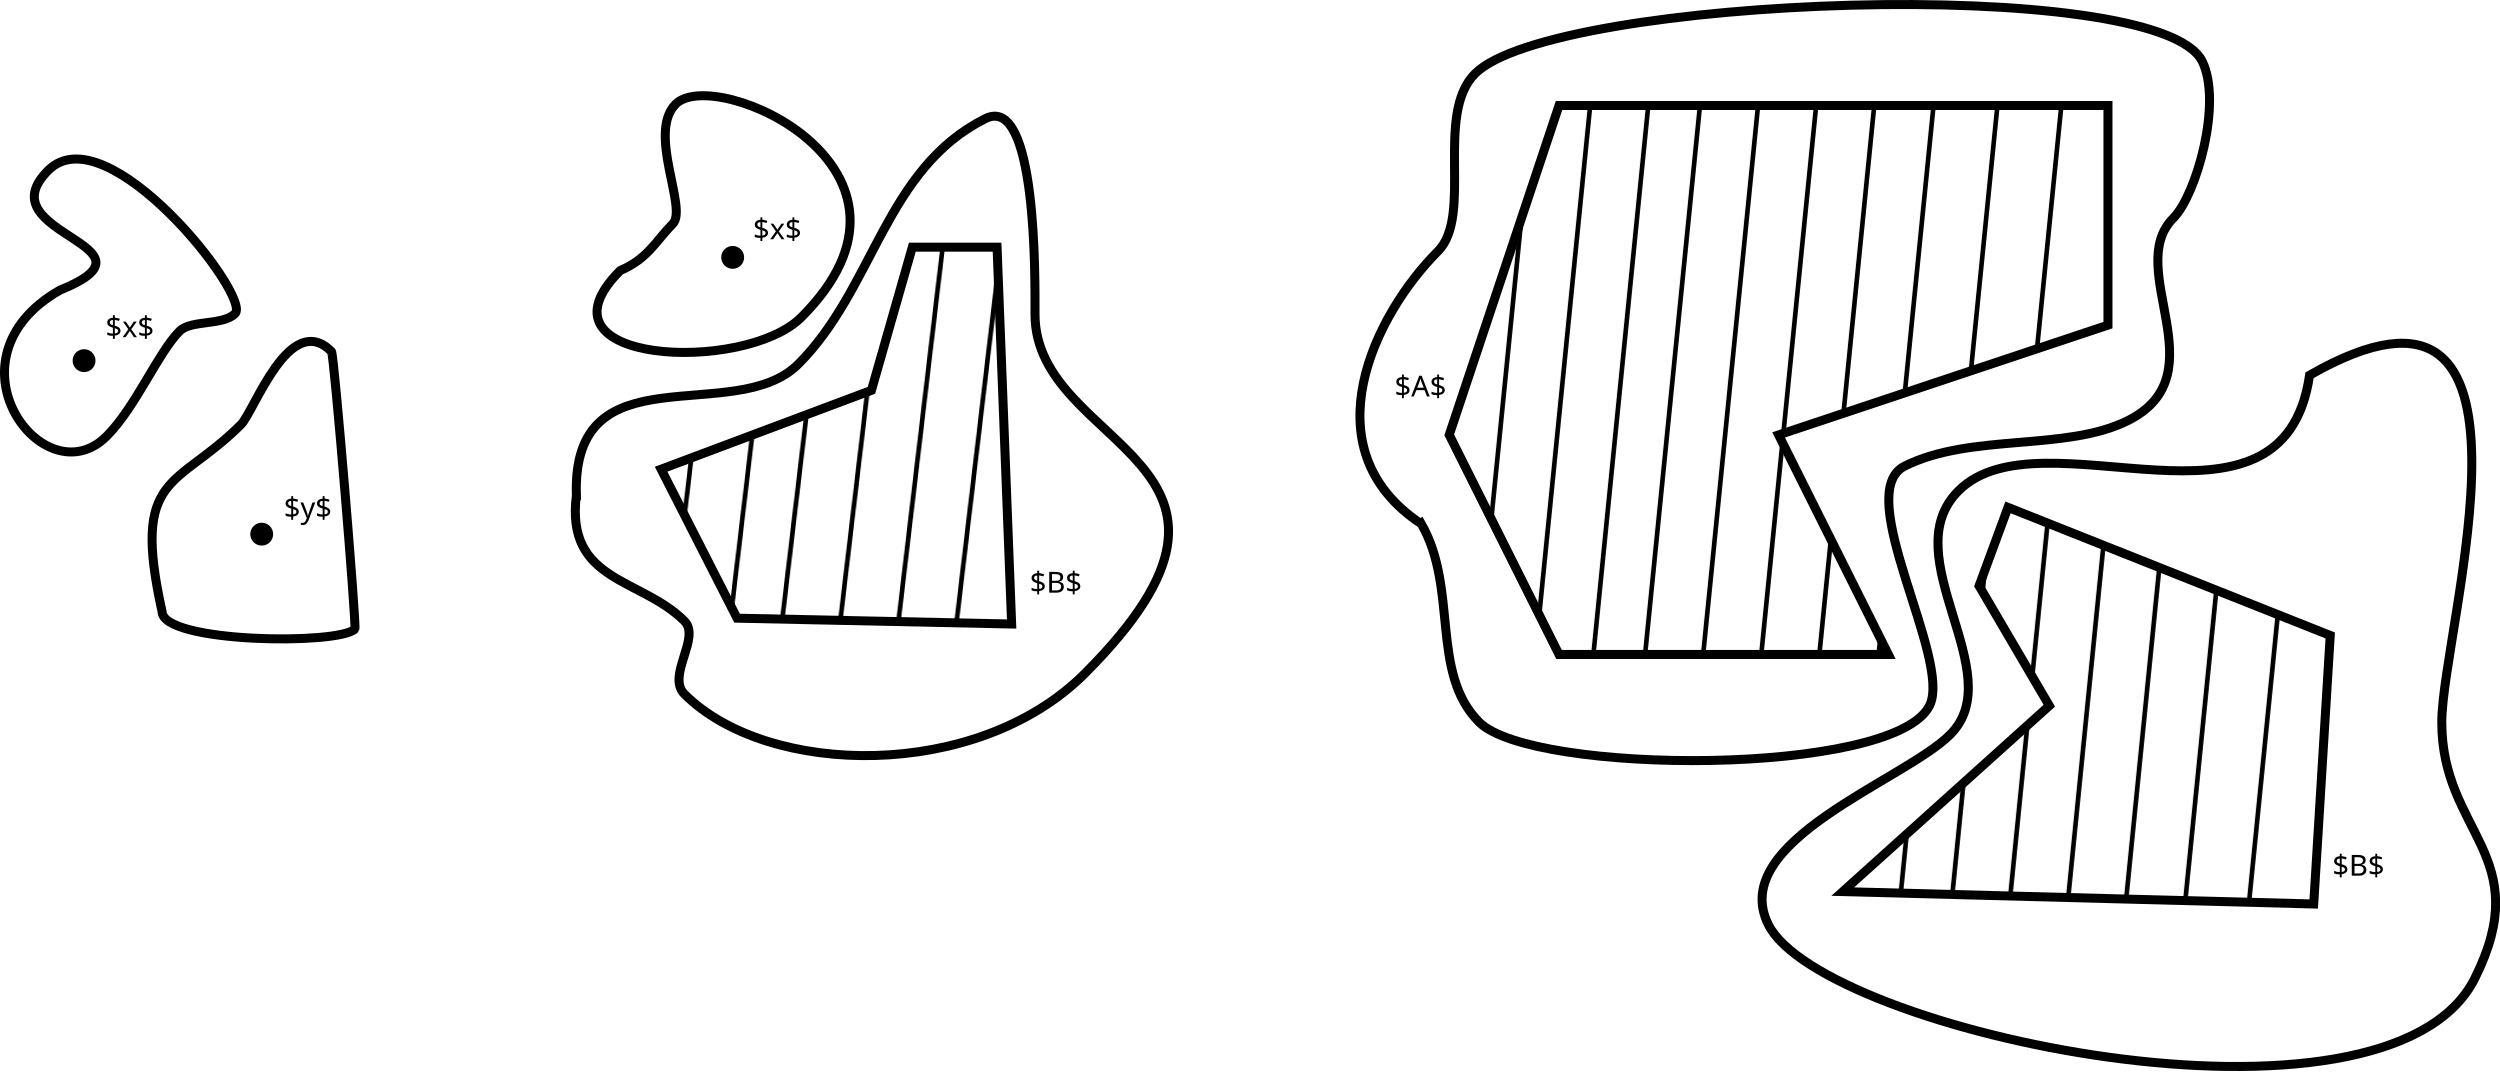
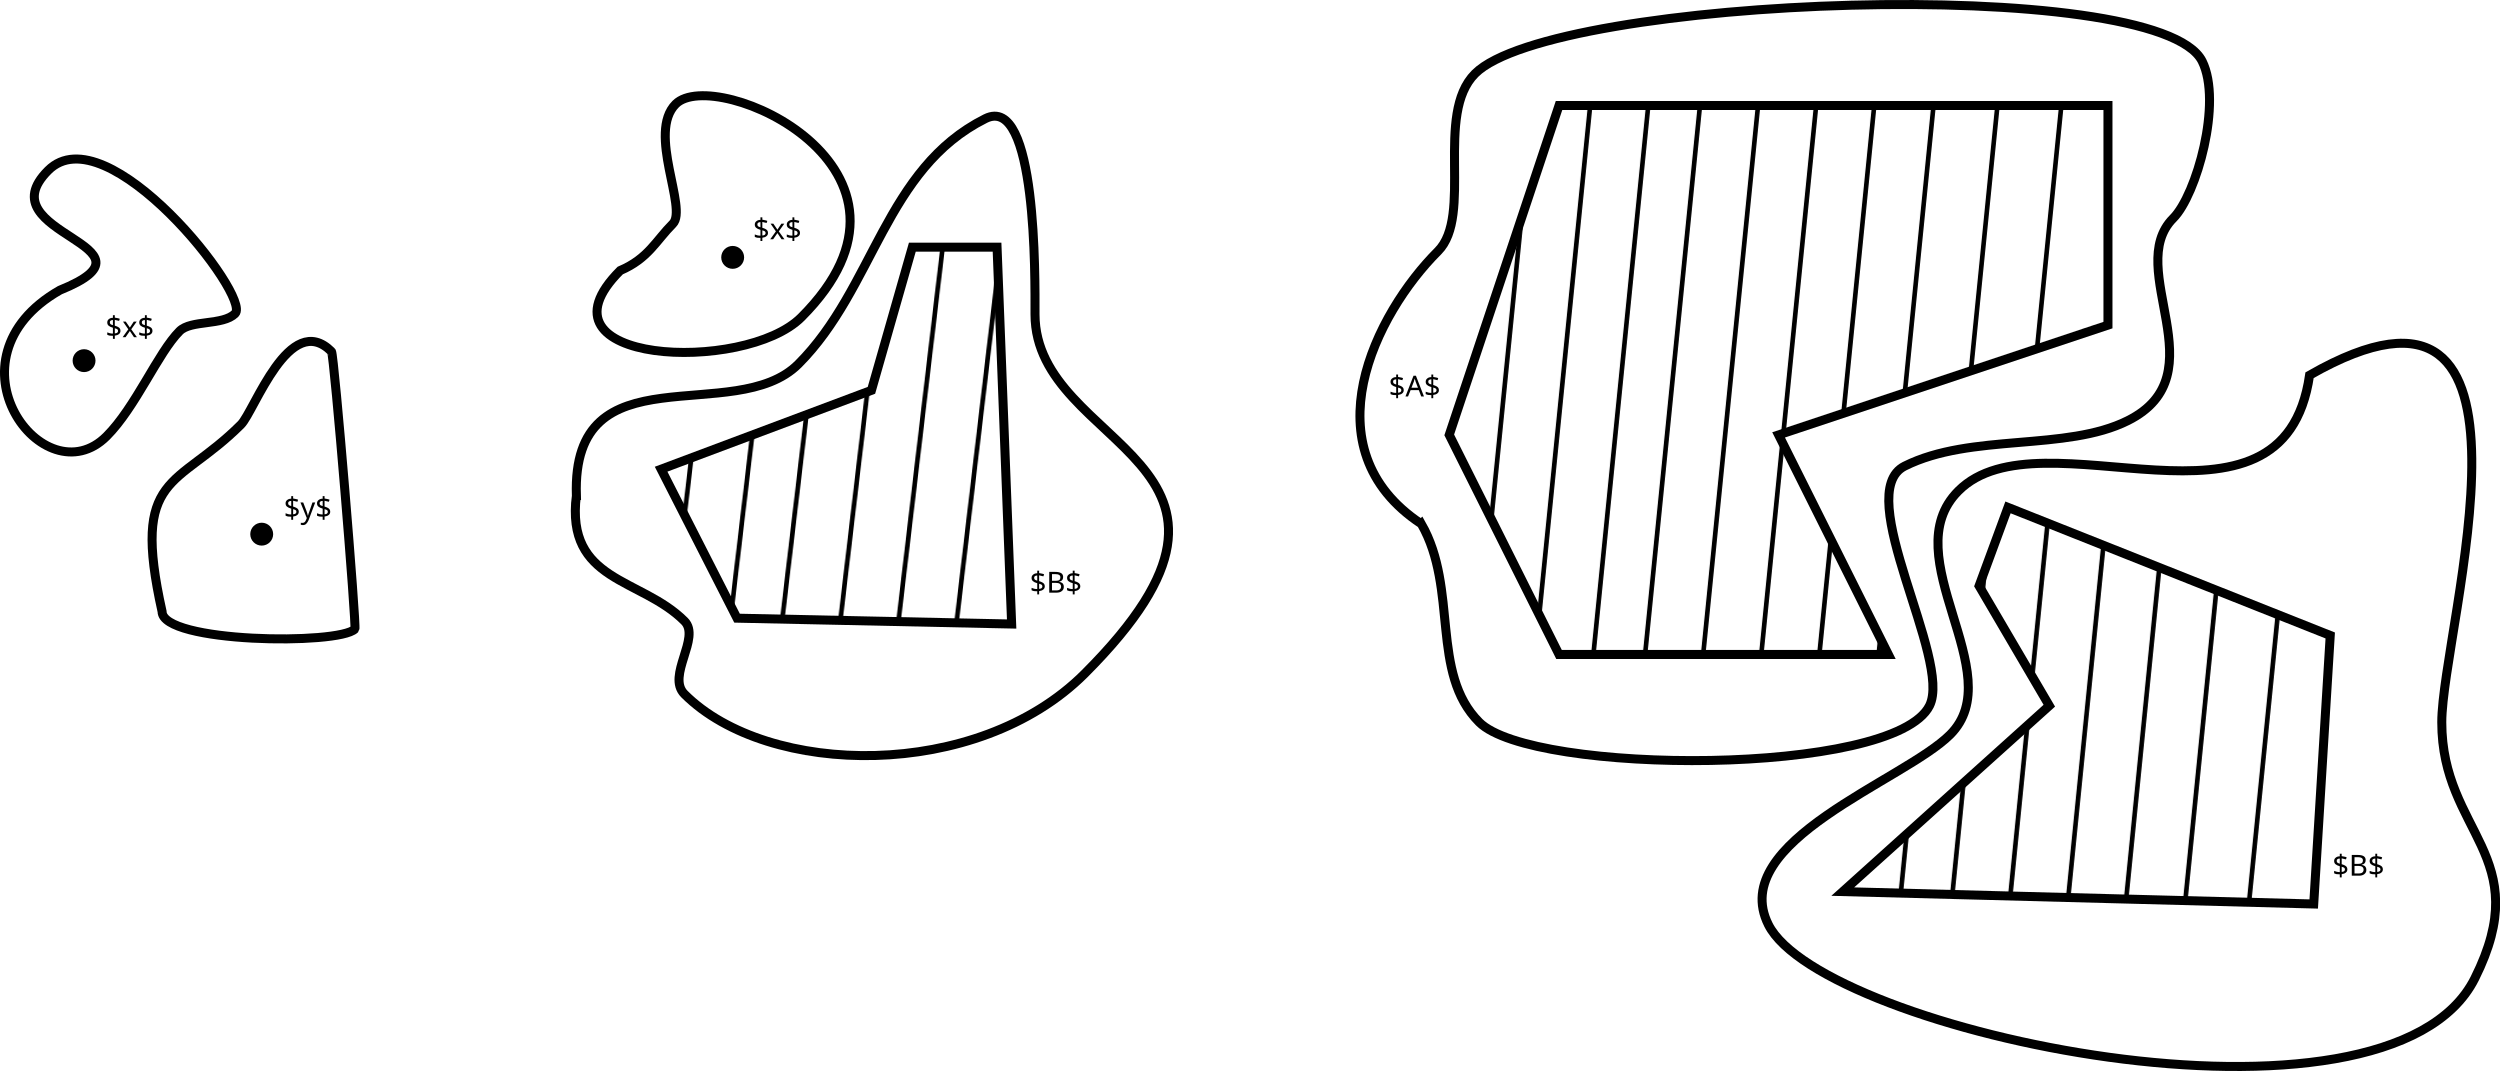
<svg xmlns="http://www.w3.org/2000/svg" xmlns:xlink="http://www.w3.org/1999/xlink" width="227.713mm" height="97.554mm" viewBox="0 0 227.713 97.554" version="1.1" id="svg8">
  <defs id="defs2">
    <pattern xlink:href="#pattern2459" id="pattern2519" patternTransform="matrix(0.2645833,0,0,0.2645833,136.5943,79.83868)" />
    <pattern xlink:href="#pattern2459" id="pattern2517" patternTransform="matrix(0.2645833,0,0,0.2645833,162.1823,25.65229)" />
    <pattern xlink:href="#pattern2459" id="pattern2473" patternTransform="matrix(0.2645408,0.00474988,-0.00474988,0.2645408,120.1495,157.1593)" />
    <pattern patternUnits="userSpaceOnUse" width="221.38" height="378.111" patternTransform="matrix(0.2645833,0,0,0.2645833,124.5529,156.979)" id="pattern2459">
      <path id="path2347" d="M 20.588,378.032 58.383,0.079" style="fill:none;fill-opacity:1;stroke:#000000;stroke-width:1.592;stroke-linecap:butt;stroke-linejoin:miter;stroke-dasharray:none;stroke-opacity:1;marker-start:none;marker-end:none" />
      <path id="path2347-7" d="M 58.383,378.032 96.178,0.079" style="fill:none;fill-opacity:1;stroke:#000000;stroke-width:1.592;stroke-linecap:butt;stroke-linejoin:miter;stroke-dasharray:none;stroke-opacity:1;marker-start:none;marker-end:none" />
      <path id="path2347-3" d="M 40.588,378.032 78.383,0.079" style="fill:none;fill-opacity:1;stroke:#000000;stroke-width:1.592;stroke-linecap:butt;stroke-linejoin:miter;stroke-dasharray:none;stroke-opacity:1;marker-start:none;marker-end:none" />
      <path id="path2347-5" d="M 78.383,378.032 116.178,0.079" style="fill:none;fill-opacity:1;stroke:#000000;stroke-width:1.592;stroke-linecap:butt;stroke-linejoin:miter;stroke-dasharray:none;stroke-opacity:1;marker-start:none;marker-end:none" />
      <path id="path2347-6" d="M 98.383,378.032 136.178,0.079" style="fill:none;fill-opacity:1;stroke:#000000;stroke-width:1.592;stroke-linecap:butt;stroke-linejoin:miter;stroke-dasharray:none;stroke-opacity:1;marker-start:none;marker-end:none" />
      <path id="path2347-2" d="M 118.383,378.032 156.178,0.079" style="fill:none;fill-opacity:1;stroke:#000000;stroke-width:1.592;stroke-linecap:butt;stroke-linejoin:miter;stroke-dasharray:none;stroke-opacity:1;marker-start:none;marker-end:none" />
      <path id="path2347-2-9" d="M 0.792,378.032 38.588,0.079" style="fill:none;fill-opacity:1;stroke:#000000;stroke-width:1.592;stroke-linecap:butt;stroke-linejoin:miter;stroke-dasharray:none;stroke-opacity:1;marker-start:none;marker-end:none" />
      <path id="path2347-2-1" d="M 138.792,378.032 176.588,0.079" style="fill:none;fill-opacity:1;stroke:#000000;stroke-width:1.592;stroke-linecap:butt;stroke-linejoin:miter;stroke-dasharray:none;stroke-opacity:1;marker-start:none;marker-end:none" />
      <path id="path2347-2-2" d="M 160.792,378.032 198.588,0.079" style="fill:none;fill-opacity:1;stroke:#000000;stroke-width:1.592;stroke-linecap:butt;stroke-linejoin:miter;stroke-dasharray:none;stroke-opacity:1;marker-start:none;marker-end:none" />
      <path id="path2347-2-7" d="M 182.792,378.032 220.588,0.079" style="fill:none;fill-opacity:1;stroke:#000000;stroke-width:1.592;stroke-linecap:butt;stroke-linejoin:miter;stroke-dasharray:none;stroke-opacity:1;marker-start:none;marker-end:none" />
    </pattern>
  </defs>
  <g id="layer1" transform="translate(-5.624908,-186.0612)">
    <path style="fill:none;fill-opacity:1;stroke:#000000;stroke-width:0.821;stroke-linecap:butt;stroke-linejoin:miter;stroke-miterlimit:4;stroke-dasharray:none;stroke-opacity:1;marker-start:none;marker-end:none" d="m 11.075,212.494 c 10.134,-4.108 -6.927,-5.046 -1.064,-10.909 5.333,-5.333 18.551,11.516 17.029,13.038 -1.106,1.106 -4.018,0.559 -5.056,1.596 -1.965,1.965 -3.991,6.918 -6.652,9.579 -5.698,5.698 -15.231,-7.034 -4.257,-13.304 z" id="path828" />
    <path style="fill:none;fill-opacity:1;stroke:#000000;stroke-width:0.821;stroke-linecap:butt;stroke-linejoin:miter;stroke-miterlimit:4;stroke-dasharray:none;stroke-opacity:1;marker-start:none;marker-end:none" d="m 20.388,241.763 c -2.827,-12.706 1.307,-11.151 7.184,-17.029 1.224,-1.224 4.419,-10.481 8.248,-6.652 0.238,0.238 2.299,25.107 2.129,25.278 -1.461,1.461 -17.561,1.275 -17.561,-1.596 z" id="path840" />
    <path style="fill:none;fill-opacity:1;stroke:#000000;stroke-width:0.821;stroke-linecap:butt;stroke-linejoin:miter;stroke-miterlimit:4;stroke-dasharray:none;stroke-opacity:1;marker-start:none;marker-end:none" d="m 62.117,210.704 c 2.564,-1.101 3.247,-2.714 4.789,-4.257 1.386,-1.386 -2.343,-8.3 0.266,-10.909 3.564,-3.564 24.995,5.87 11.441,19.424 -5.179,5.179 -25.049,4.295 -16.497,-4.257 z" id="path883" />
    <path style="fill:none;fill-opacity:1;stroke:#000000;stroke-width:0.821;stroke-linecap:butt;stroke-linejoin:miter;stroke-miterlimit:4;stroke-dasharray:none;stroke-opacity:1;marker-start:none;marker-end:none" d="m 58.125,231.192 c -0.444,-13.442 14.424,-6.176 20.222,-11.974 6.92,-6.92 7.887,-17.78 17.029,-22.351 4.711,-2.355 4.523,14.536 4.523,17.827 0,12.376 24.042,13.209 4.523,32.728 -9.794,9.794 -28.859,9.457 -36.453,1.863 -1.662,-1.662 1.515,-5.137 0,-6.652 -3.979,-3.979 -10.834,-3.533 -9.845,-11.441 z" id="path893" />
    <path style="fill:url(#pattern2473);fill-opacity:1;stroke:#000000;stroke-width:0.821;stroke-linecap:butt;stroke-linejoin:miter;stroke-miterlimit:4;stroke-dasharray:none;stroke-opacity:1;marker-start:none;marker-end:none" d="m 65.842,228.798 19.158,-7.184 3.725,-13.038 h 7.716 l 1.33,34.324 -25.012,-0.532 z" id="path903" />
    <path style="fill:url(#pattern2519);fill-opacity:1;stroke:#000000;stroke-width:0.821;stroke-linecap:butt;stroke-linejoin:miter;stroke-miterlimit:4;stroke-dasharray:none;stroke-opacity:1;marker-start:none;marker-end:none" d="m 147.629,245.673 -10,-20 10,-30 h 50 v 20 l -30,10 10,20 z" id="path2477" />
    <path style="fill:none;fill-opacity:1;stroke:#000000;stroke-width:0.821;stroke-linecap:butt;stroke-linejoin:miter;stroke-miterlimit:4;stroke-dasharray:none;stroke-opacity:1;marker-start:none;marker-end:none" d="m 135.09,233.783 c -10.392,-6.875 -4.162,-19.168 1.505,-24.835 3.238,-3.238 -0.324,-12.47 3.387,-16.181 7.084,-7.084 62.213,-9.158 66.228,-1.129 1.86,3.72 -0.515,12.18 -2.634,14.299 -4.587,4.587 4.289,14.224 -4.139,18.438 -5.635,2.818 -14.271,1.115 -20.32,4.139 -4.903,2.451 4.353,17.634 2.258,21.825 -3.238,6.476 -36.199,6.323 -41.016,1.505 -4.487,-4.487 -1.877,-12.127 -5.268,-18.062 z" id="path2487" />
    <path style="fill:url(#pattern2517);fill-opacity:1;stroke:#000000;stroke-width:0.821;stroke-linecap:butt;stroke-linejoin:miter;stroke-miterlimit:4;stroke-dasharray:none;stroke-opacity:1;marker-start:none;marker-end:none" d="m 188.524,232.277 -2.634,7.15 6.397,10.913 -18.815,16.933 42.898,1.129 1.505,-24.459 z" id="path2497" />
    <path style="fill:none;fill-opacity:1;stroke:#000000;stroke-width:0.821;stroke-linecap:butt;stroke-linejoin:miter;stroke-miterlimit:4;stroke-dasharray:none;stroke-opacity:1;marker-start:none;marker-end:none" d="m 215.993,220.236 c -2.397,16.548 -24.413,2.964 -31.985,10.536 -5.972,5.972 4.819,16.63 -0.753,22.201 -4.189,4.189 -20.359,9.706 -16.557,17.31 4.877,9.753 56.382,20.82 64.346,4.892 5.614,-11.228 -3.01,-13.209 -3.01,-23.33 0,-8.572 11.299,-44.946 -12.041,-31.609 z" id="path2507" />
    <circle style="opacity:1;fill:#000000;fill-opacity:1;stroke:#000000;stroke-width:0.421;stroke-linecap:round;stroke-linejoin:round;stroke-miterlimit:4;stroke-dasharray:none;stroke-dashoffset:0;stroke-opacity:1;marker-start:none;marker-end:none" id="path850" cx="13.282" cy="218.911" r="0.832" />
    <circle style="opacity:1;fill:#000000;fill-opacity:1;stroke:#000000;stroke-width:0.421;stroke-linecap:round;stroke-linejoin:round;stroke-miterlimit:4;stroke-dasharray:none;stroke-dashoffset:0;stroke-opacity:1;marker-start:none;marker-end:none" id="path850-0" cx="29.463" cy="234.715" r="0.832" />
    <circle style="opacity:1;fill:#000000;fill-opacity:1;stroke:#000000;stroke-width:0.421;stroke-linecap:round;stroke-linejoin:round;stroke-miterlimit:4;stroke-dasharray:none;stroke-dashoffset:0;stroke-opacity:1;marker-start:none;marker-end:none" id="path850-9" cx="72.361" cy="209.504" r="0.832" />
    <text id="text2541" xml:space="preserve" style="font-size:2.646px;font-family:Hack;-inkscape-font-specification:'Hack, Normal';fill:#000000;fill-opacity:1;stroke:none;stroke-width:0.265" y="216.773" x="15.237">
      <tspan id="tspan2539" x="15.237" y="216.773" style="stroke-width:0.265">$x$</tspan>
    </text>
    <text id="text2555" xml:space="preserve" style="font-size:2.646px;font-family:Hack;-inkscape-font-specification:'Hack, Normal';fill:#000000;fill-opacity:1;stroke:none;stroke-width:0.265" y="233.252" x="31.479">
      <tspan id="tspan2553" x="31.479" y="233.252" style="stroke-width:0.265">$y$</tspan>
    </text>
    <text id="text2569" xml:space="preserve" style="font-size:2.646px;font-family:Hack;-inkscape-font-specification:'Hack, Normal';fill:#000000;fill-opacity:1;stroke:none;stroke-width:0.265" y="207.855" x="74.22">
      <tspan id="tspan2567" x="74.22" y="207.855" style="stroke-width:0.265">$x$</tspan>
    </text>
    <text id="text2583" xml:space="preserve" style="font-size:2.646px;font-family:Hack;-inkscape-font-specification:'Hack, Normal';fill:#000000;fill-opacity:1;stroke:none;stroke-width:0.265" y="240.042" x="99.429">
      <tspan id="tspan2581" x="99.429" y="240.042" style="stroke-width:0.265">$B$</tspan>
    </text>
-     <text id="text2597" xml:space="preserve" style="font-size:2.646px;font-family:Hack;-inkscape-font-specification:'Hack, Normal';fill:#000000;fill-opacity:1;stroke:none;stroke-width:0.265" y="222.175" x="132.654">
-       <tspan id="tspan2595" x="132.654" y="222.175" style="stroke-width:0.265">$A$</tspan>
+     <text id="text2597" xml:space="preserve" style="font-size:2.646px;font-family:Hack;-inkscape-font-specification:'Hack, Normal';fill:#000000;fill-opacity:1;stroke:none;stroke-width:0.265" y="222.175" x="132.125">
+       <tspan id="tspan2595" x="132.125" y="222.175" style="stroke-width:0.265">$A$</tspan>
    </text>
    <text id="text2611" xml:space="preserve" style="font-size:2.646px;font-family:Hack;-inkscape-font-specification:'Hack, Normal';fill:#000000;fill-opacity:1;stroke:none;stroke-width:0.265" y="265.826" x="218.073">
      <tspan id="tspan2609" x="218.073" y="265.826" style="stroke-width:0.265">$B$</tspan>
    </text>
  </g>
</svg>
